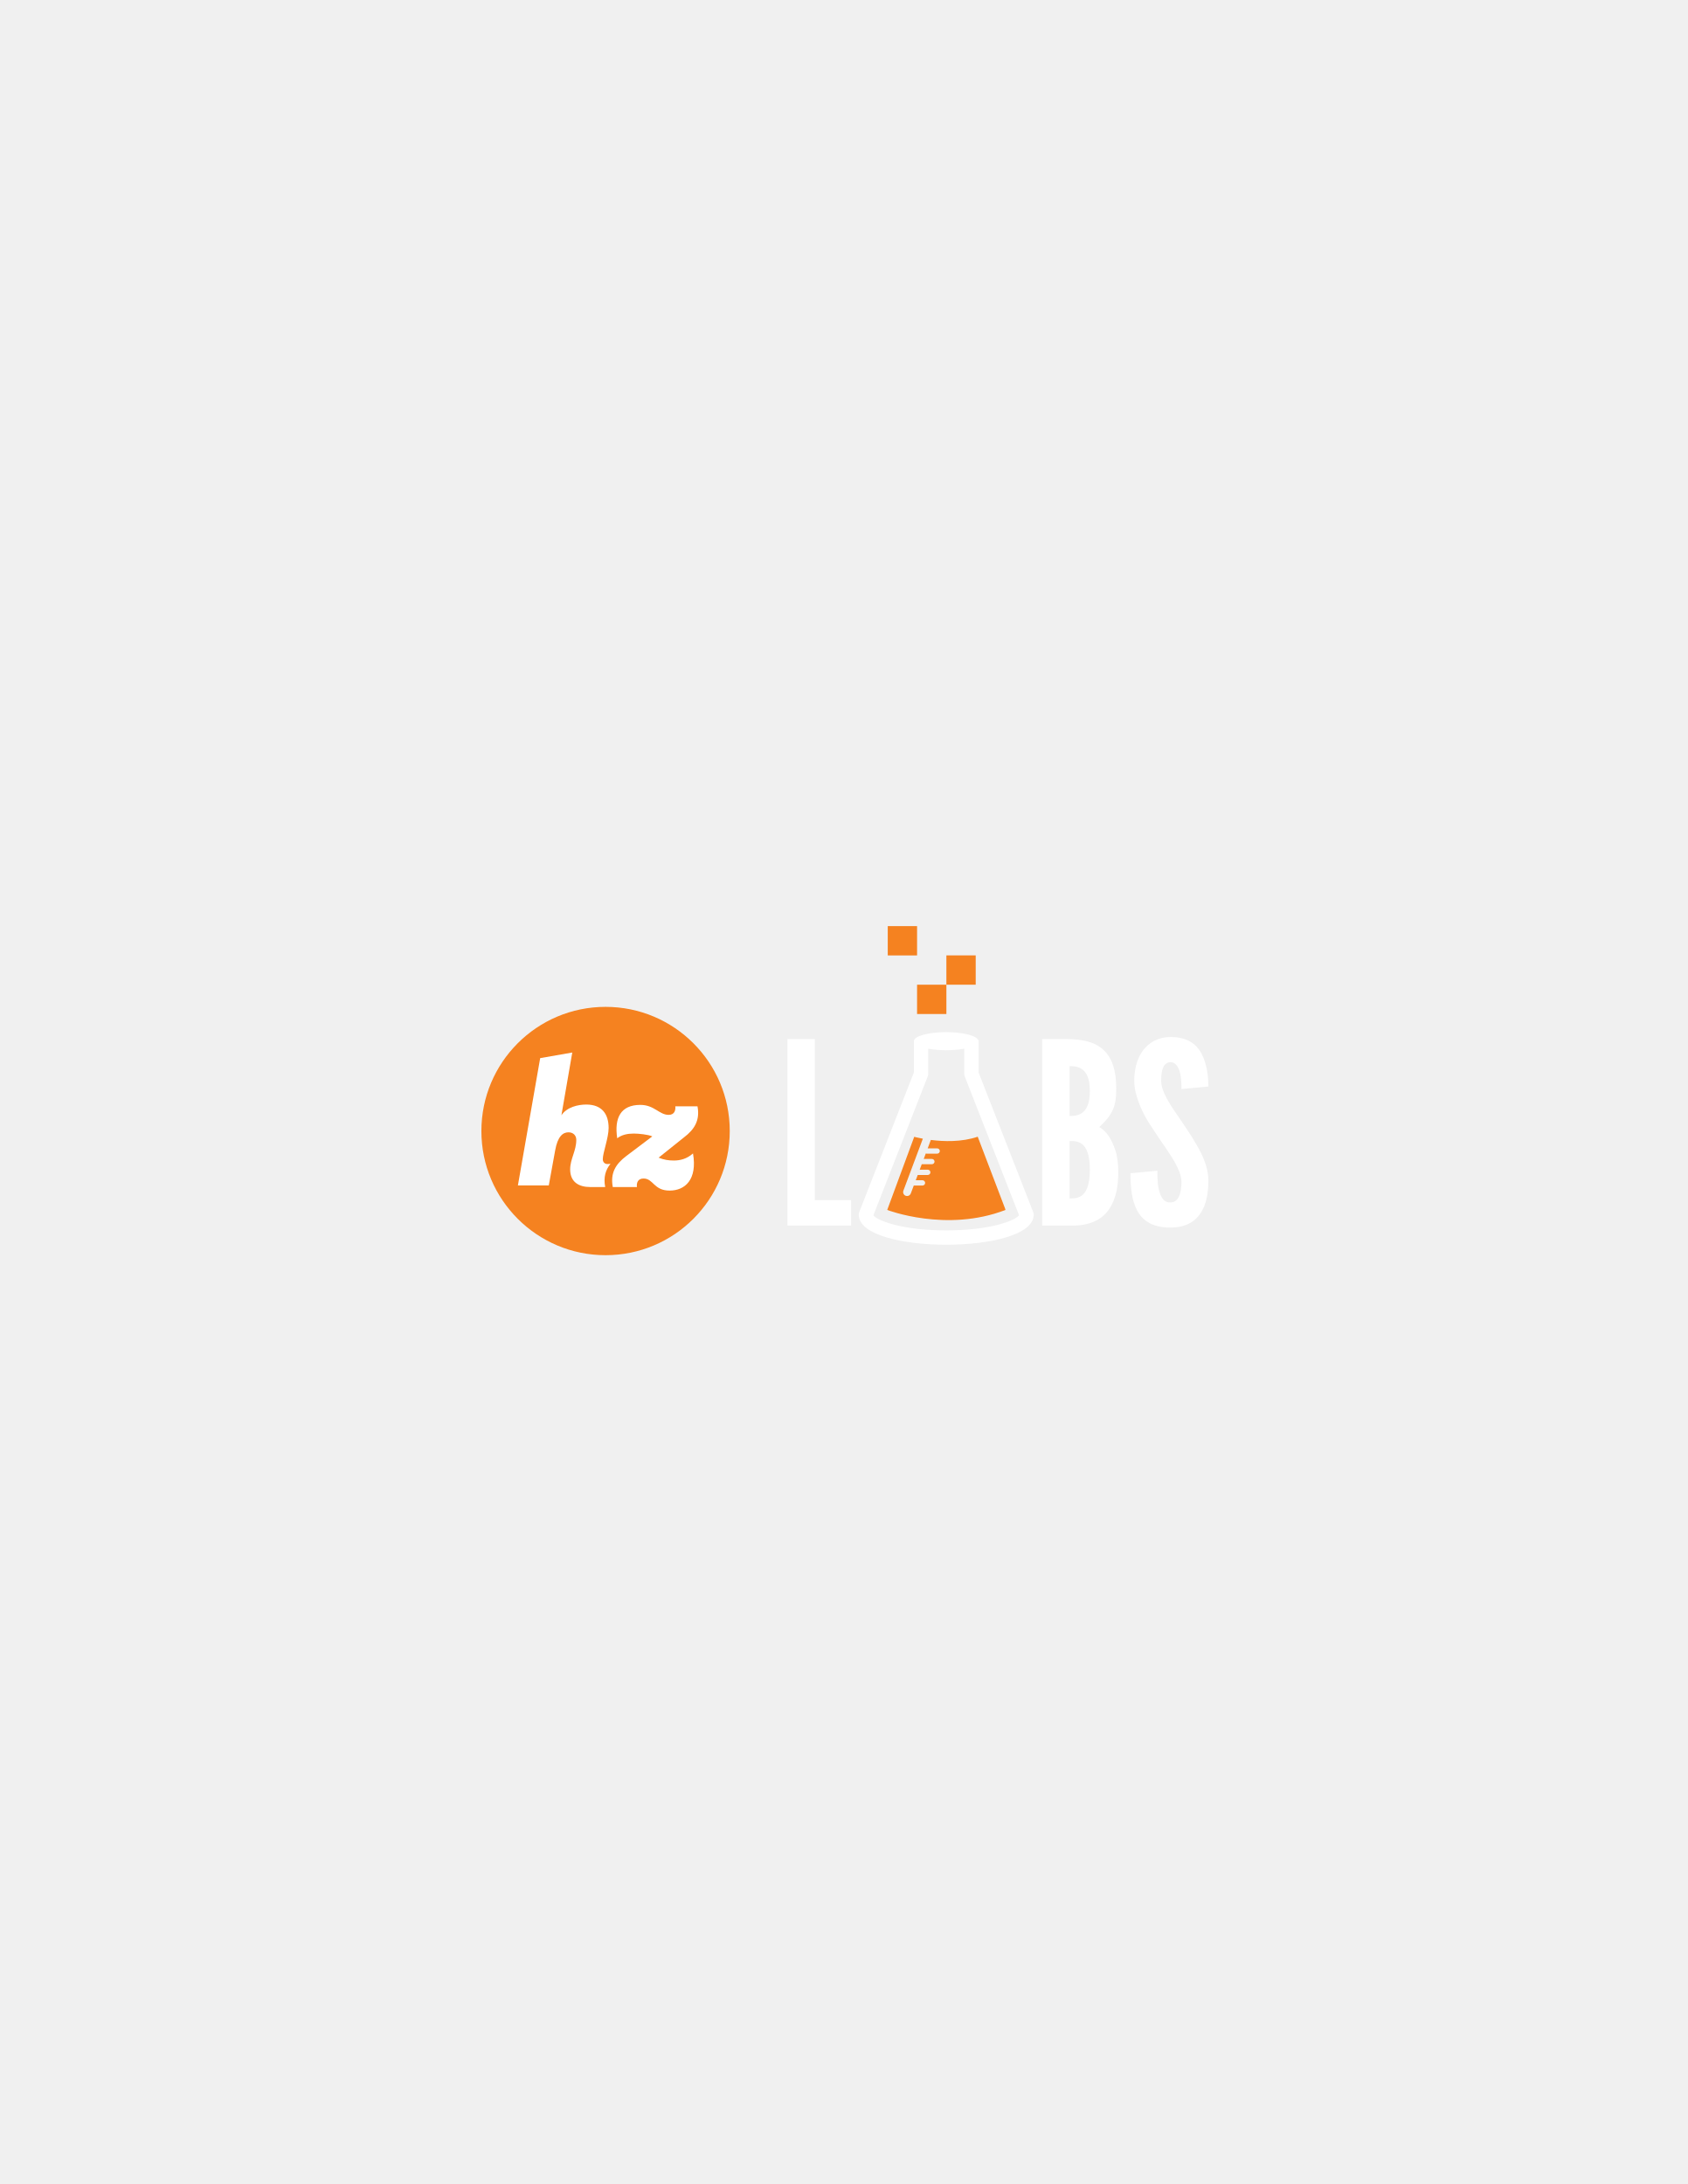
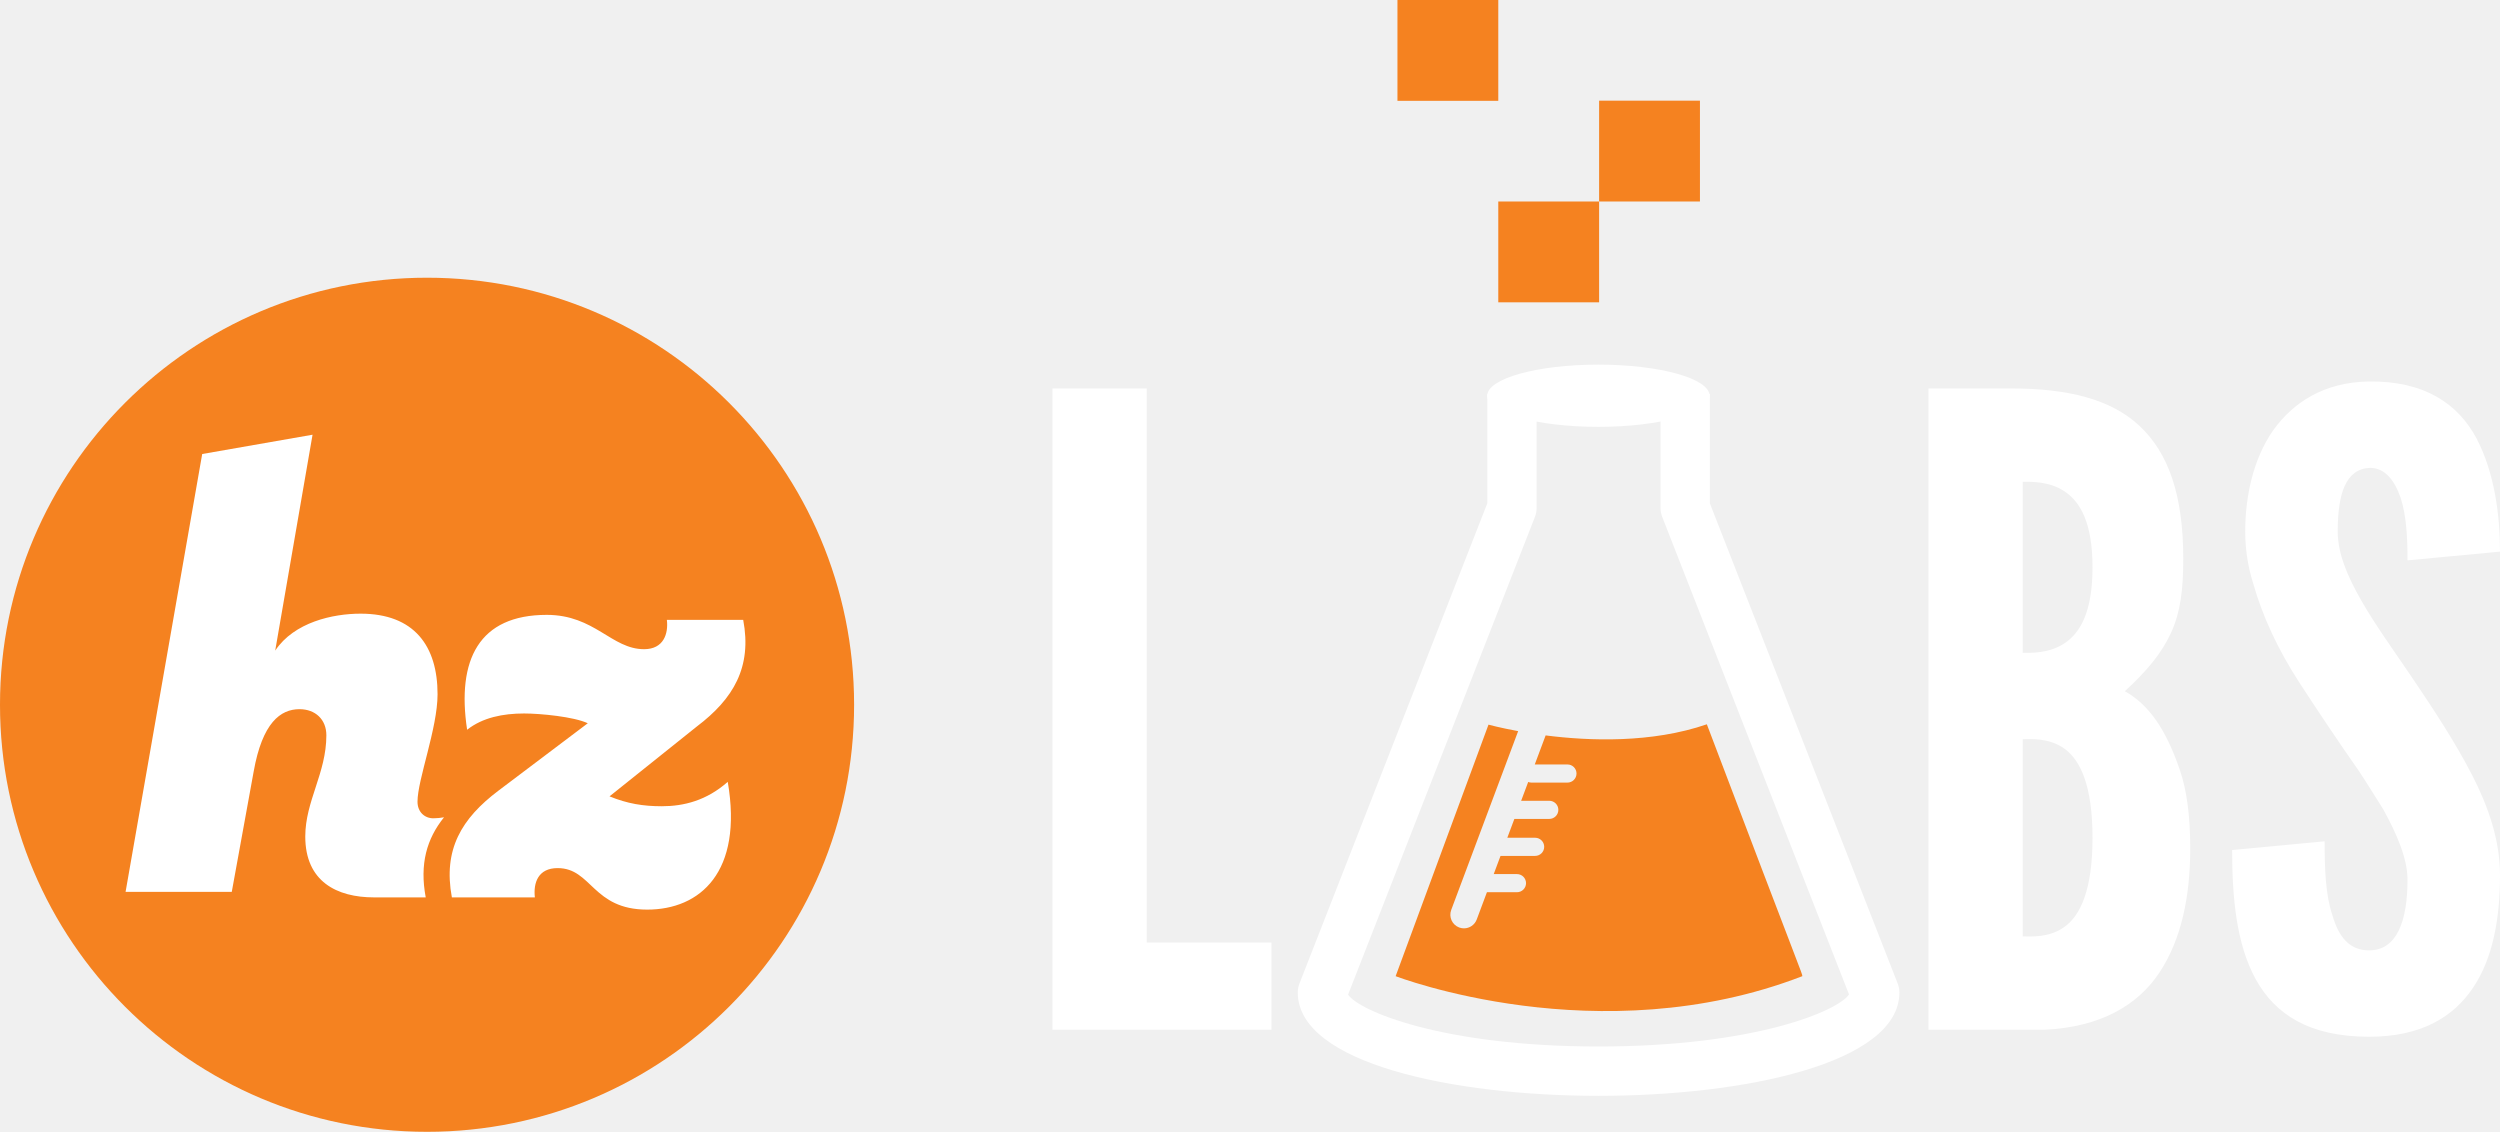
- <svg xmlns="http://www.w3.org/2000/svg" version="1.1" id="Layer_1" x="0px" y="0px" width="612px" height="792px" viewBox="0 0 612 792" enable-background="new 0 0 612 792" xml:space="preserve">
+ <svg xmlns="http://www.w3.org/2000/svg" version="1.1" id="Layer_1" x="0px" y="0px" width="263.593px" height="119.335px" viewBox="0 0 263.593 119.335" enable-background="new 0 0 263.593 119.335" xml:space="preserve">
  <g>
-     <path fill="#FFFFFF" d="M285.517,376.803h9.936v58.418h13.155v9.199h-23.091V376.803z" />
-     <path fill="#FFFFFF" d="M377.882,444.42v-67.617h8.739c5.888,0,10.487,1.104,13.523,3.957c3.036,2.852,4.6,7.268,4.6,13.982   c0,3.221-0.275,5.611-1.288,7.82c-1.012,2.207-2.575,4.047-4.875,6.163c2.483,1.38,4.323,3.956,5.795,8.28   c0.736,2.115,1.104,4.875,1.104,8.279c0,5.06-0.92,9.567-3.22,13.062c-2.3,3.496-6.256,5.797-12.144,6.072H377.882z    M387.817,404.678c0.828,0,2.76,0.092,4.416-1.012c1.655-1.104,2.943-3.312,2.943-8.004s-1.288-6.899-2.943-8.004   c-1.656-1.104-3.588-1.012-4.416-1.012V404.678z M387.817,434.576c0.828,0,2.76,0.184,4.416-1.012   c1.655-1.195,2.943-3.863,2.943-9.383c0-5.521-1.288-8.188-2.943-9.385c-1.656-1.195-3.588-1.012-4.416-1.012V434.576z" />
-     <path fill="#FFFFFF" d="M428.389,394.926c0-2.207-0.092-4.691-0.735-6.623c-0.645-1.84-1.656-3.128-3.22-3.128   c-2.576,0.093-3.404,2.761-3.404,6.716c0,2.3,1.012,4.691,2.483,7.268c1.473,2.576,3.404,5.244,5.336,8.096   c2.3,3.404,4.6,6.899,6.348,10.303c1.748,3.404,2.944,6.9,2.944,10.58c0,4.508-0.736,8.74-2.853,11.867   c-2.115,3.128-5.52,5.152-10.947,5.152c-6.348,0-9.936-2.393-11.959-6.072c-2.024-3.68-2.484-8.555-2.484-13.615l9.752-0.92   c0,2.852,0.092,5.703,0.828,7.82c0.644,2.207,1.748,3.68,3.863,3.68c2.944,0,4.048-3.129,4.048-7.452   c0-2.208-1.104-4.784-2.575-7.452c-0.828-1.287-1.656-2.668-2.576-4.047c-1.932-2.76-4.048-5.889-6.256-9.292   s-3.863-6.899-4.876-10.487c-0.552-1.748-0.828-3.588-0.828-5.428c0-3.68,0.828-7.636,2.944-10.672   c2.116-2.943,5.336-5.059,10.027-5.151c5.979-0.092,9.476,2.392,11.407,5.979c1.933,3.68,2.484,8.188,2.484,11.959L428.389,394.926   z" />
+     <path fill="#FFFFFF" d="M110.969,40.958h9.936v58.418h13.155v9.199h-23.091V40.958z" />
+     <path fill="#FFFFFF" d="M203.334,108.575V40.958h8.739c5.888,0,10.487,1.104,13.523,3.957c3.036,2.852,4.6,7.268,4.6,13.982   c0,3.221-0.275,5.611-1.288,7.82c-1.012,2.207-2.575,4.047-4.875,6.163c2.483,1.38,4.323,3.956,5.795,8.28   c0.736,2.115,1.104,4.875,1.104,8.279c0,5.06-0.92,9.567-3.22,13.062c-2.3,3.496-6.256,5.797-12.144,6.072H203.334z M213.27,68.833   c0.828,0,2.76,0.092,4.416-1.012c1.655-1.104,2.943-3.312,2.943-8.004s-1.288-6.899-2.943-8.004   c-1.656-1.104-3.588-1.012-4.416-1.012V68.833z M213.27,98.731c0.828,0,2.76,0.184,4.416-1.012   c1.655-1.195,2.943-3.863,2.943-9.383c0-5.521-1.288-8.188-2.943-9.385c-1.656-1.195-3.588-1.012-4.416-1.012V98.731z" />
+     <path fill="#FFFFFF" d="M253.841,59.081c0-2.207-0.092-4.691-0.735-6.623c-0.645-1.84-1.656-3.128-3.22-3.128   c-2.576,0.093-3.404,2.761-3.404,6.716c0,2.3,1.012,4.691,2.483,7.268c1.473,2.576,3.404,5.244,5.336,8.096   c2.3,3.404,4.6,6.899,6.348,10.303c1.748,3.404,2.944,6.9,2.944,10.58c0,4.508-0.736,8.74-2.853,11.867   c-2.115,3.128-5.52,5.152-10.947,5.152c-6.348,0-9.936-2.393-11.959-6.072c-2.024-3.68-2.484-8.555-2.484-13.615l9.752-0.92   c0,2.852,0.092,5.703,0.828,7.82c0.644,2.207,1.748,3.68,3.863,3.68c2.944,0,4.048-3.129,4.048-7.452   c0-2.208-1.104-4.784-2.575-7.452c-0.828-1.287-1.656-2.668-2.576-4.047c-1.932-2.76-4.048-5.889-6.256-9.292   s-3.863-6.899-4.876-10.487c-0.552-1.748-0.828-3.588-0.828-5.428c0-3.68,0.828-7.636,2.944-10.672   c2.116-2.943,5.336-5.059,10.027-5.151c5.979-0.092,9.476,2.392,11.407,5.979c1.933,3.68,2.484,8.188,2.484,11.959L253.841,59.081z   " />
  </g>
  <g>
-     <circle fill="#F58220" cx="219.575" cy="410.152" r="45.027" />
-     <path fill="#FFFFFF" d="M229.806,411.071c-2.231,0-4.376,0.429-6.007,1.716c-1.115-7.379,1.246-12.113,8.394-12.113   c5.065,0,6.833,3.619,10.264,3.619c2.06,0,2.575-1.631,2.403-3.089h8.049c0.943,4.976-1.03,8.323-4.891,11.241l-9.205,7.365   c1.889,0.772,3.542,1.042,5.516,1.042c2.317,0,4.719-0.6,6.95-2.573c1.63,9.525-2.917,13.472-8.495,13.472   c-5.771,0-5.837-4.377-9.441-4.377c-2.059,0-2.574,1.546-2.402,3.089h-8.75c-0.943-5.062,1.03-8.322,4.892-11.24l9.438-7.121   C235.062,411.414,231.522,411.071,229.806,411.071z M221.363,422.018c-0.349,0.062-0.733,0.106-1.129,0.106   c-0.917,0-1.667-0.668-1.667-1.751c0-2.332,2.115-7.742,2.115-11.326c0-5.082-2.448-8.499-8.114-8.499   c-2.917,0-7.004,0.894-9.004,3.894l3.937-22.762l-11.634,2.035l-8.079,46.166h11.197l2.308-12.68   c0.917-5.165,2.833-6.582,4.833-6.582c1.667,0,2.833,1.083,2.833,2.749c0,4.001-2.224,6.929-2.224,10.679   c0,4.75,3.333,6.416,7.249,6.416c2.091,0,3.974,0,5.451,0C218.778,426.938,219.539,424.289,221.363,422.018z" />
+     <circle fill="#F58220" cx="45.027" cy="74.308" r="45.027" />
+     <path fill="#FFFFFF" d="M55.259,75.227c-2.231,0-4.376,0.429-6.007,1.716c-1.115-7.379,1.246-12.113,8.394-12.113   c5.065,0,6.833,3.619,10.264,3.619c2.06,0,2.575-1.631,2.403-3.089h8.049c0.943,4.976-1.03,8.323-4.891,11.241l-9.205,7.365   c1.889,0.772,3.542,1.042,5.516,1.042c2.317,0,4.719-0.6,6.95-2.573c1.63,9.525-2.917,13.472-8.495,13.472   c-5.771,0-5.837-4.377-9.441-4.377c-2.059,0-2.574,1.546-2.402,3.089h-8.75c-0.943-5.062,1.03-8.322,4.892-11.24l9.438-7.121   C60.514,75.569,56.975,75.227,55.259,75.227z M46.816,86.173c-0.349,0.062-0.733,0.106-1.129,0.106   c-0.917,0-1.667-0.668-1.667-1.751c0-2.332,2.115-7.742,2.115-11.326c0-5.082-2.448-8.499-8.114-8.499   c-2.917,0-7.004,0.894-9.004,3.894l3.937-22.762L21.319,47.87l-8.079,46.166h11.197l2.308-12.68   c0.917-5.165,2.833-6.582,4.833-6.582c1.667,0,2.833,1.083,2.833,2.749c0,4.001-2.224,6.929-2.224,10.679   c0,4.75,3.333,6.416,7.249,6.416c2.091,0,3.974,0,5.451,0C44.231,91.093,44.991,88.444,46.816,86.173z" />
  </g>
-   <path fill="#FFFFFF" d="M343.097,451.387c-15.275,0-31.716-3.41-31.716-10.896c0-0.324,0.061-0.646,0.178-0.947l19.807-50.634  v-11.531h5.199V389.4c0,0.324-0.061,0.646-0.179,0.947l-19.7,50.367c1.101,1.686,9.844,5.471,26.411,5.471  c16.526,0,25.267-3.766,26.406-5.486l-19.694-50.352c-0.118-0.302-0.179-0.623-0.179-0.947v-12.021h5.199v11.531l19.806,50.634  c0.118,0.302,0.179,0.623,0.179,0.947C374.813,447.977,358.373,451.387,343.097,451.387z" />
-   <ellipse fill="#FFFFFF" cx="343.08" cy="377.57" rx="11.724" ry="3.281" />
-   <rect x="332.522" y="357.09" fill="#F58220" width="10.632" height="10.631" />
-   <rect x="343.154" y="346.459" fill="#F58220" width="10.63" height="10.631" />
-   <rect x="321.892" y="335.845" fill="#F58220" width="10.631" height="10.632" />
-   <path fill="#F58220" d="M354.513,412.213c-5.818,2.001-12.375,1.763-16.998,1.172l-1.146,3.062h3.445  c0.529,0,0.957,0.428,0.957,0.956c0,0.529-0.428,0.957-0.957,0.957h-3.809c-0.117,0-0.226-0.028-0.328-0.066l-0.743,1.983h2.965  c0.529,0,0.957,0.428,0.957,0.957c0,0.528-0.428,0.956-0.957,0.956h-3.681l-0.743,1.985h2.932c0.529,0,0.957,0.429,0.957,0.957  s-0.428,0.957-0.957,0.957h-3.648l-0.717,1.917h2.45c0.528,0,0.957,0.429,0.957,0.956c0,0.528-0.429,0.957-0.957,0.957h-3.167  l-1.076,2.877c-0.216,0.575-0.764,0.932-1.345,0.932c-0.167,0-0.337-0.029-0.503-0.091c-0.742-0.278-1.119-1.105-0.842-1.849  l7.059-18.854c-1.939-0.355-3.127-0.685-3.127-0.685l-9.791,26.521c0,0,21.441,8.28,42.882,0  C364.581,438.483,364.581,438.771,354.513,412.213z" />
+   <path fill="#FFFFFF" d="M168.549,115.542c-15.275,0-31.716-3.41-31.716-10.896c0-0.324,0.061-0.646,0.178-0.947l19.807-50.634  V41.534h5.199v12.021c0,0.324-0.061,0.646-0.179,0.947l-19.7,50.367c1.101,1.686,9.844,5.471,26.411,5.471  c16.526,0,25.267-3.766,26.406-5.486l-19.694-50.352c-0.118-0.302-0.179-0.623-0.179-0.947V41.534h5.199v11.531l19.806,50.634  c0.118,0.302,0.179,0.623,0.179,0.947C200.266,112.132,183.826,115.542,168.549,115.542z" />
+   <ellipse fill="#FFFFFF" cx="168.533" cy="41.726" rx="11.724" ry="3.281" />
+   <rect x="157.975" y="21.245" fill="#F58220" width="10.632" height="10.631" />
+   <rect x="168.607" y="10.614" fill="#F58220" width="10.63" height="10.631" />
+   <rect x="147.344" fill="#F58220" width="10.631" height="10.632" />
+   <path fill="#F58220" d="M179.965,76.368c-5.818,2.001-12.375,1.763-16.998,1.172l-1.146,3.062h3.445  c0.529,0,0.957,0.428,0.957,0.956c0,0.529-0.428,0.957-0.957,0.957h-3.809c-0.117,0-0.226-0.028-0.328-0.066l-0.743,1.983h2.965  c0.529,0,0.957,0.428,0.957,0.957c0,0.528-0.428,0.956-0.957,0.956h-3.681l-0.743,1.985h2.932c0.529,0,0.957,0.429,0.957,0.957  s-0.428,0.957-0.957,0.957h-3.648l-0.717,1.917h2.45c0.528,0,0.957,0.429,0.957,0.956c0,0.528-0.429,0.957-0.957,0.957h-3.167  l-1.076,2.877c-0.216,0.575-0.764,0.932-1.345,0.932c-0.167,0-0.337-0.029-0.503-0.091c-0.742-0.278-1.119-1.105-0.842-1.849  l7.059-18.854c-1.939-0.355-3.127-0.685-3.127-0.685l-9.791,26.521c0,0,21.441,8.28,42.882,0  C190.034,102.639,190.034,102.927,179.965,76.368z" />
</svg>
